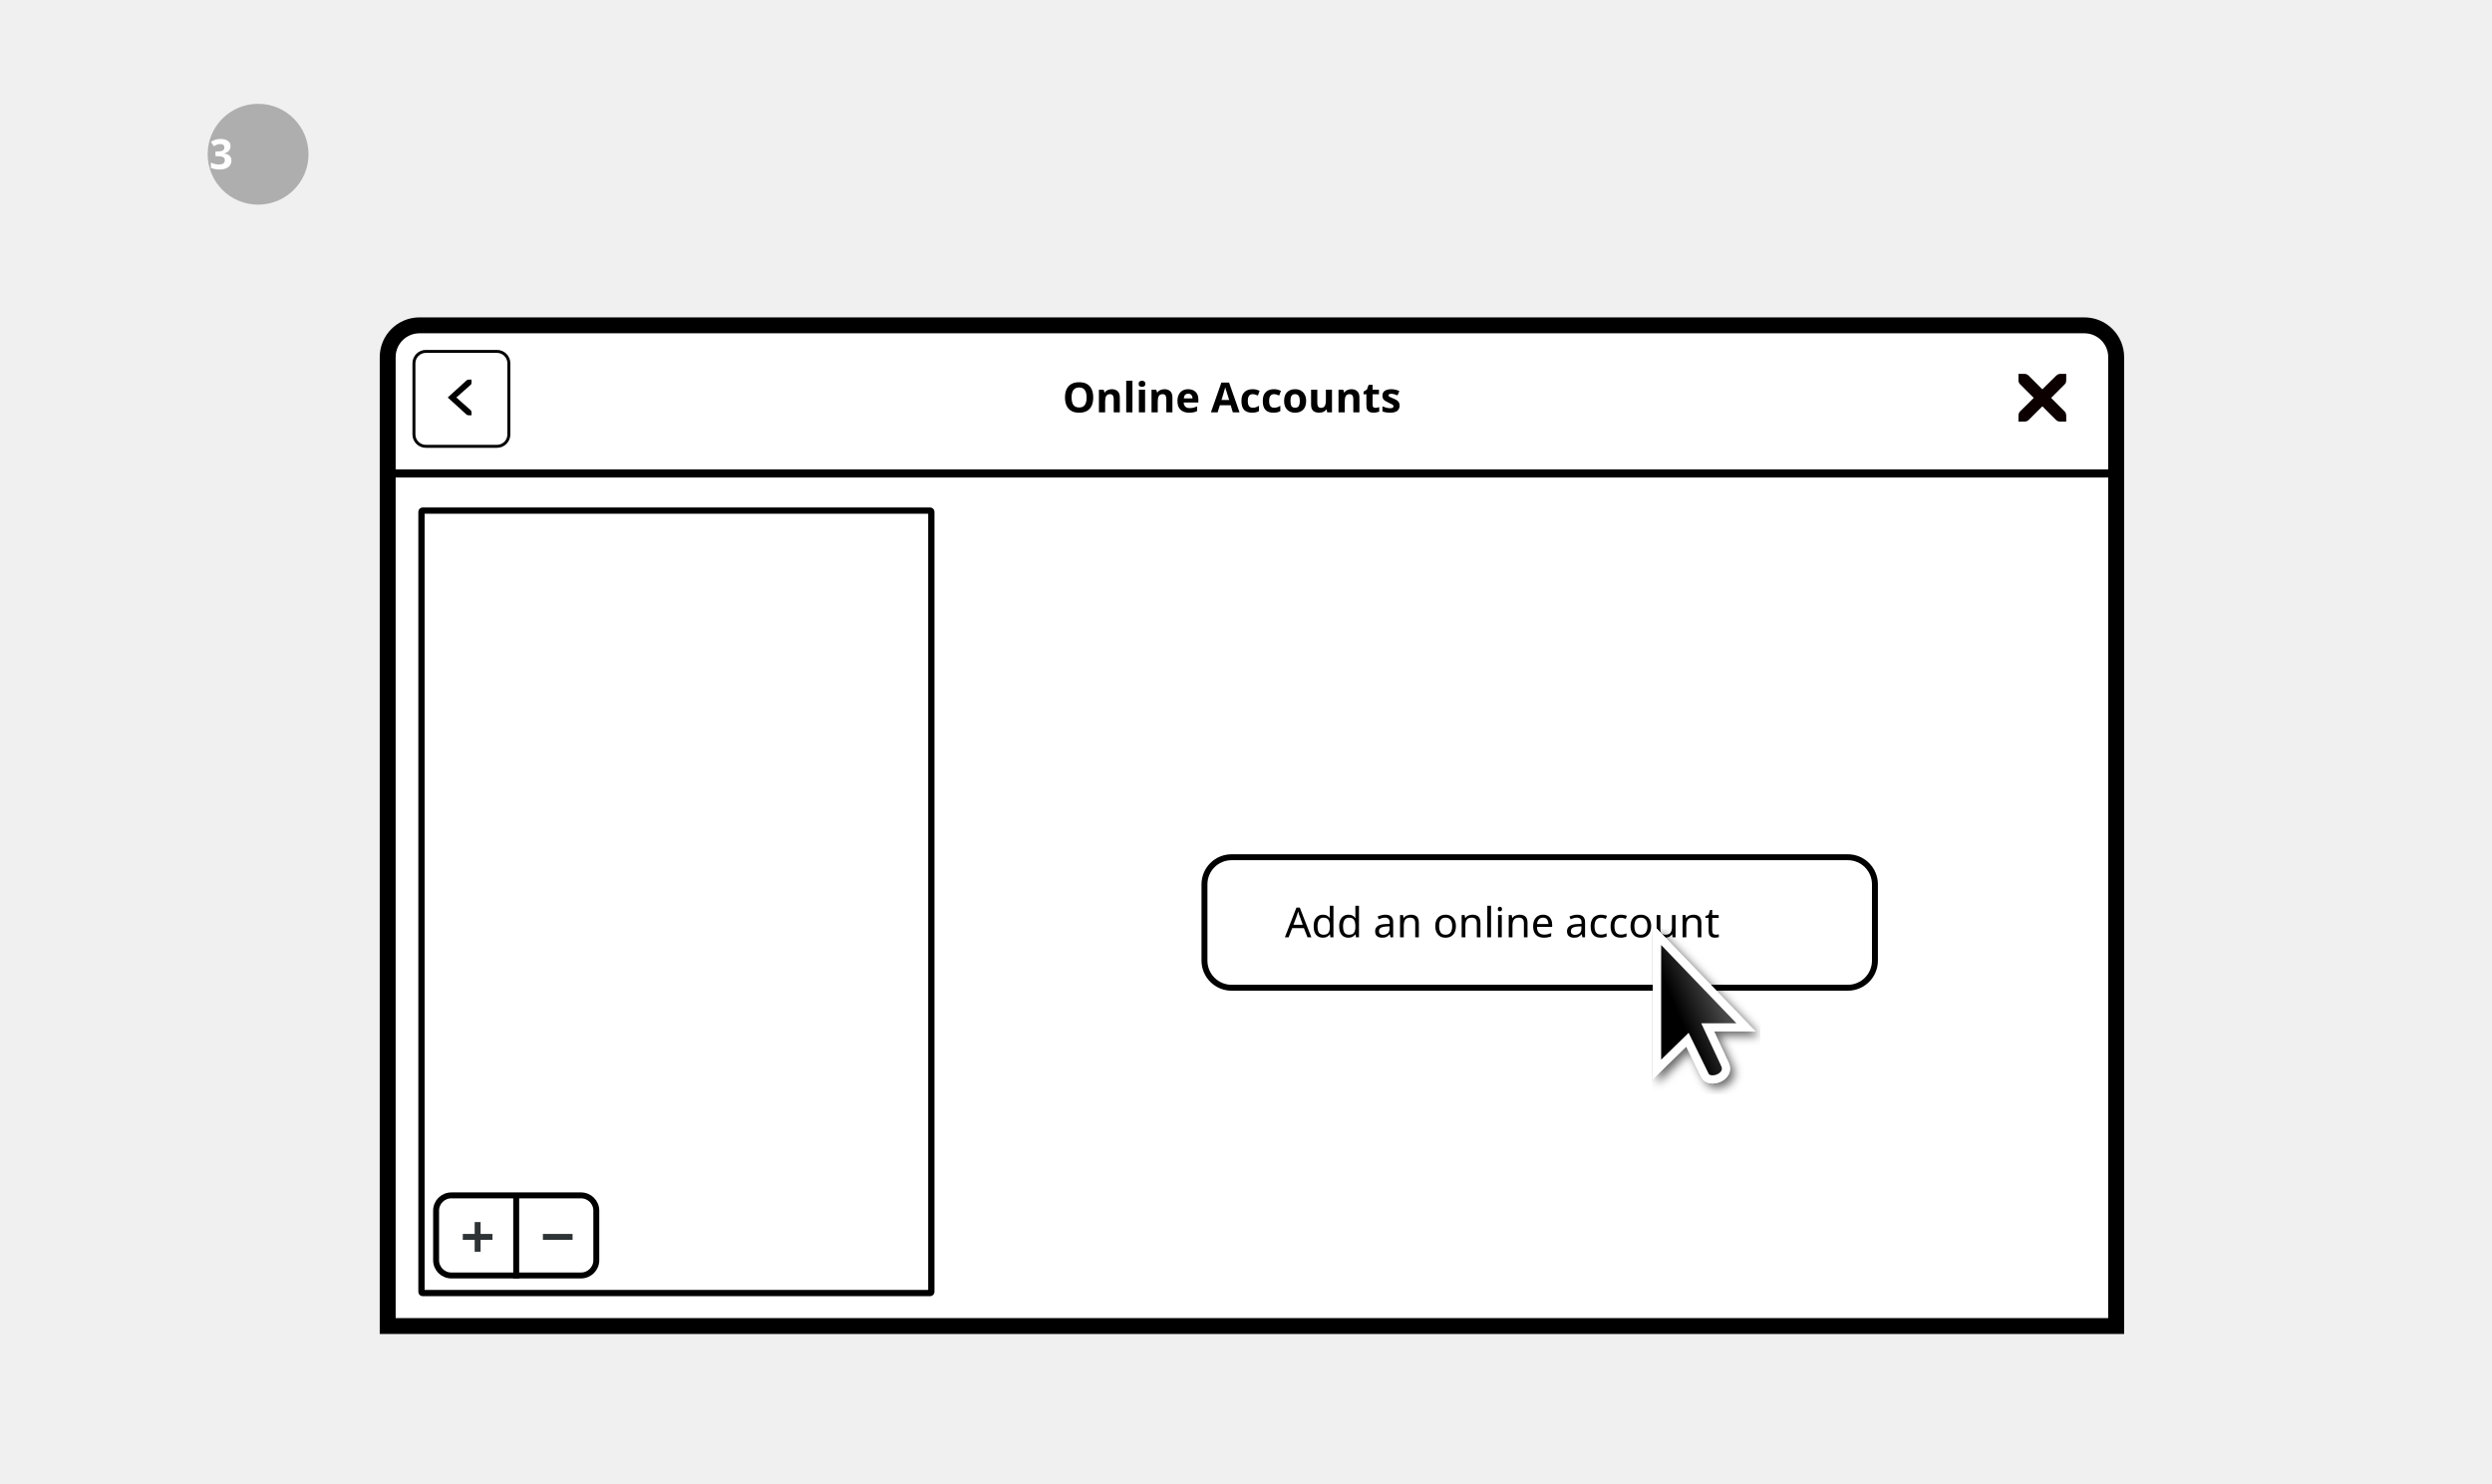
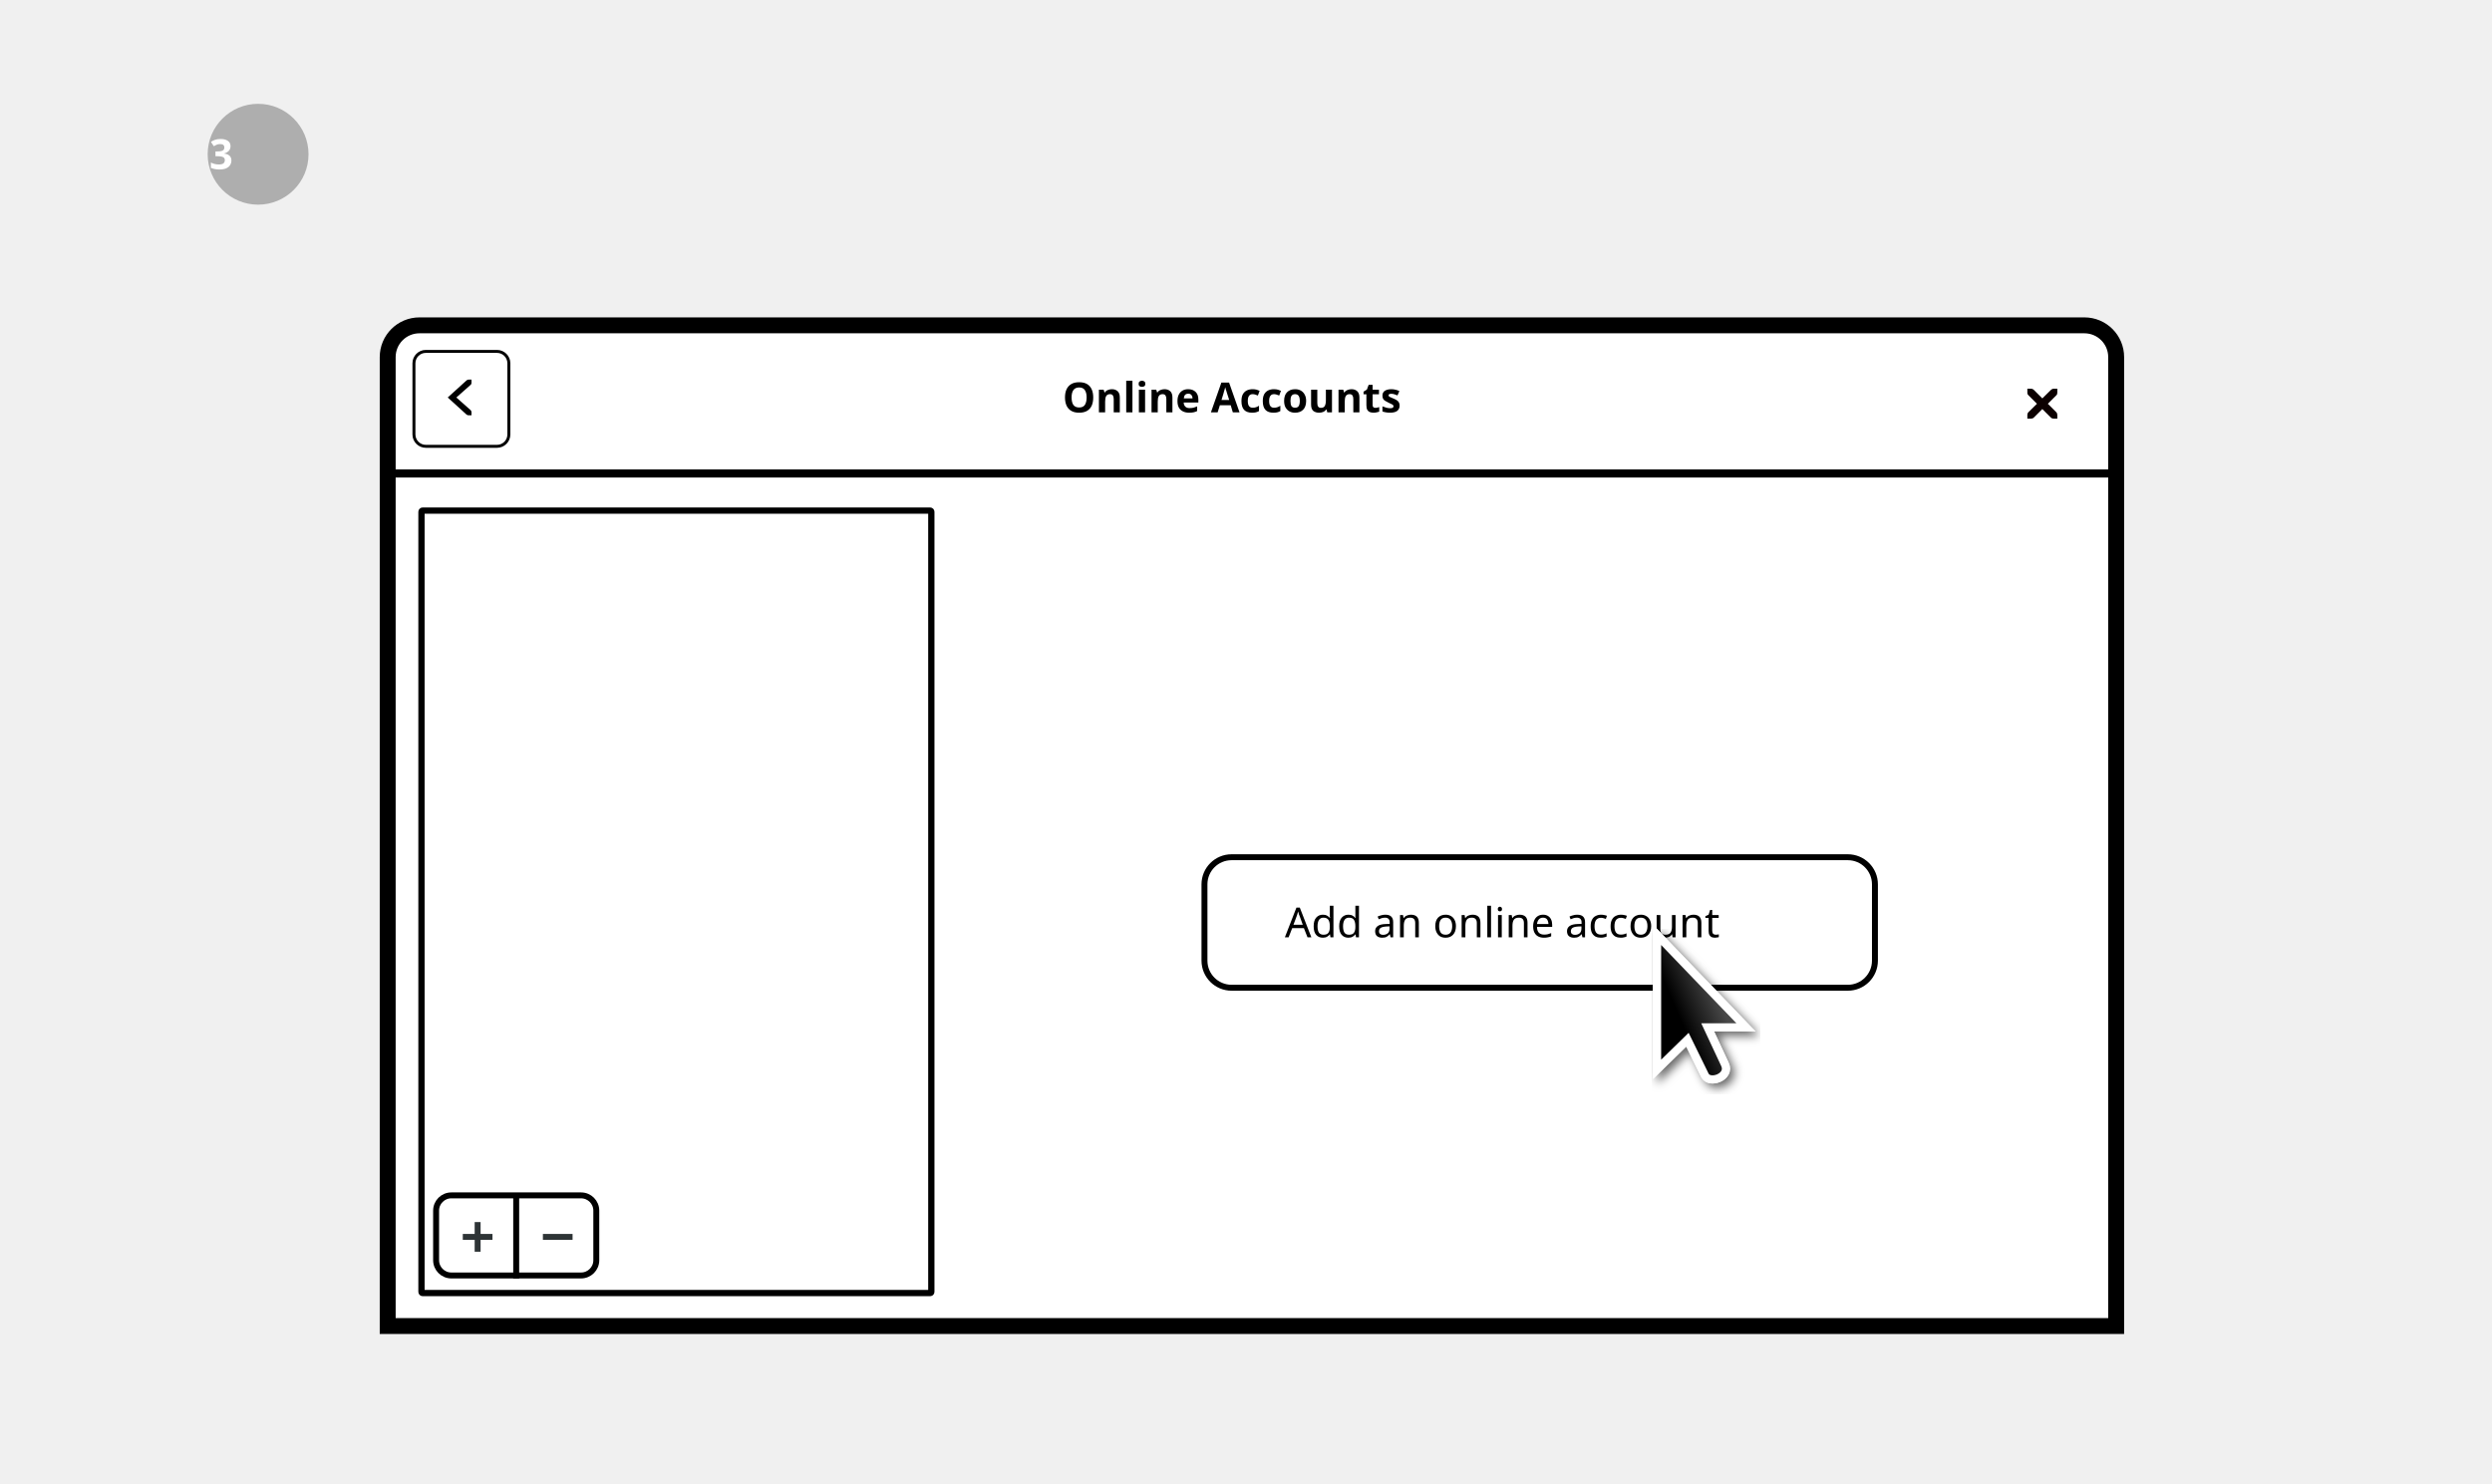
<svg xmlns="http://www.w3.org/2000/svg" xmlns:ns1="http://www.openswatchbook.org/uri/2009/osb" xmlns:xlink="http://www.w3.org/1999/xlink" height="500" id="svg10075" version="1.1" width="840">
  <defs id="defs10077">
    <linearGradient id="RHEL7" ns1:paint="gradient">
      <stop id="stop13323" offset="0" style="stop-color:#a3dbe8;stop-opacity:1;" />
      <stop id="stop13325" offset="1" style="stop-color:#a3dbe8;stop-opacity:1;" />
    </linearGradient>
    <linearGradient id="GNOME" ns1:paint="gradient">
      <stop id="stop11074" offset="0" style="stop-color:#eeedec;stop-opacity:1;" />
      <stop id="stop11076" offset="1" style="stop-color:#eeedec;stop-opacity:1" />
    </linearGradient>
    <linearGradient id="BLANK" ns1:paint="gradient">
      <stop id="stop7012" offset="0" style="stop-color:#eeedec;stop-opacity:0;" />
      <stop id="stop7014" offset="1" style="stop-color:#eeedec;stop-opacity:0" />
    </linearGradient>
    <linearGradient gradientTransform="matrix(1.183438,0,0,0.896461,5.70167,415.6038)" gradientUnits="userSpaceOnUse" id="linearGradient7064" x1="-18.338" x2="713.429" y1="490.549" y2="490.549" xlink:href="#GNOME" />
    <filter color-interpolation-filters="sRGB" height="1.131" id="filter5601" width="1.206" x="-0.103" y="-0.065">
      <feGaussianBlur id="feGaussianBlur5603" stdDeviation="0.611" />
    </filter>
    <linearGradient gradientUnits="userSpaceOnUse" id="linearGradient5885" x1="29.09" x2="33.971" y1="11.773" y2="9.709" xlink:href="#linearGradient5716" />
    <linearGradient id="linearGradient5716">
      <stop id="stop5718" offset="0" style="stop-color:#000000;stop-opacity:1;" />
      <stop id="stop5720" offset="1" style="stop-color:#484848;stop-opacity:1;" />
    </linearGradient>
    <linearGradient gradientUnits="userSpaceOnUse" id="linearGradient17441" x1="29.09" x2="33.971" y1="11.773" y2="9.709" xlink:href="#linearGradient5716" />
    <linearGradient id="linearGradient17443">
      <stop id="stop17445" offset="0" style="stop-color:#000000;stop-opacity:1;" />
      <stop id="stop17447" offset="1" style="stop-color:#484848;stop-opacity:1;" />
    </linearGradient>
    <linearGradient gradientUnits="userSpaceOnUse" id="linearGradient17453" x1="29.09" x2="33.971" y1="11.773" y2="9.709" xlink:href="#linearGradient5716" />
    <linearGradient gradientUnits="userSpaceOnUse" id="linearGradient17455" x1="29.09" x2="33.971" y1="11.773" y2="9.709" xlink:href="#linearGradient5716" />
  </defs>
  <g id="layer1" transform="translate(0,-992.3622)">
    <rect height="656" id="background" style="fill:url(#BLANK);" width="866" x="-16" y="855.362" />
  </g>
  <g id="layer2" transform="translate(0,-540)">
    <g id="g11020" transform="translate(-35,-139.3622)">
-       <path d="m 137,278 c 0,9.389 -7.611,17 -17,17 -9.389,0 -17,-7.611 -17,-17 0,-9.389 7.611,-17 17,-17 9.389,0 17,7.611 17,17 z" id="path11014" style="color:#000000;fill:#000000;fill-opacity:0.275;stroke:none;stroke-width:1.07;marker:none;visibility:visible;display:inline;overflow:visible;enable-background:accumulate" transform="translate(2,453.3622)" />
+       <path d="m 137,278 a 17,17 0 0 1 -17,17 17,17 0 0 1 -17,-17 17,17 0 0 1 17,-17 17,17 0 0 1 17,17 z" id="path11014" style="color:#000000;fill:#000000;fill-opacity:0.275;stroke:none;stroke-width:1.07;marker:none;visibility:visible;display:inline;overflow:visible;enable-background:accumulate" transform="translate(2,453.3622)" />
      <text id="text11016" style="font-size:14px;font-style:normal;font-variant:normal;font-weight:bold;font-stretch:normal;text-align:center;line-height:125%;letter-spacing:0px;word-spacing:0px;writing-mode:lr-tb;text-anchor:middle;fill:#ffffff;fill-opacity:1;stroke:none;font-family:Cantarell;-inkscape-font-specification:Cantarell Bold" x="122.293" y="736.362" xml:space="preserve">
        <tspan id="tspan11018" x="122.293" y="736.362">3</tspan>
      </text>
    </g>
    <g id="g4890" style="display:inline" transform="matrix(2.683333,0,0,2.683333,-1275.51,-1072.854)">
      <path d="m 528.047,641.939 209.13,0 c 2.216,0 4,1.784 4,4 l 0,121.727 -4,0 -209.13,0 -4,0 0,-121.727 c 0,-2.216 1.784,-4 4,-4 z" id="path5430" style="fill:#ffffff;fill-opacity:1;stroke:#000000;stroke-width:2;stroke-miterlimit:4;stroke-opacity:1" />
      <path d="m 524.598,660.548 c 212.461,0 216.298,0 216.298,0" id="path5361" style="fill:none;stroke:#000000;stroke-width:1.015;stroke-linecap:butt;stroke-linejoin:miter;stroke-miterlimit:4;stroke-opacity:1;stroke-dasharray:none" />
-       <g id="g5363" style="fill:#0c0000;fill-opacity:1" transform="matrix(0.7499781,0,0,0.7499781,725.9032,645.0342)">
-         <g id="g5365" style="fill:#0c0000;fill-opacity:1;display:inline" transform="translate(-60,-518)" />
+       <g id="g5363" style="fill:#0c0000;fill-opacity:1" transform="matrix(0.4705848,0,0,0.4705848,728.1379,648.0146)">
+         <g id="g5365" style="display:inline;fill:#0c0000;fill-opacity:1" transform="translate(-60,-518)" />
        <g id="g5367" style="fill:#0c0000;fill-opacity:1" transform="translate(-60,-518)" />
        <g id="g5369" style="fill:#0c0000;fill-opacity:1" transform="translate(-60,-518)" />
        <g id="g5371" style="fill:#0c0000;fill-opacity:1" transform="translate(-60,-518)">
-           <g id="g5373" style="fill:#0c0000;fill-opacity:1;display:inline" transform="translate(19,-242)">
-             <path d="m 45,764 1,0 c 0.01,-1.2e-4 0.021,-4.6e-4 0.031,0 0.255,0.011 0.51,0.129 0.688,0.312 L 49,766.594 51.312,764.312 C 51.578,764.082 51.759,764.007 52,764 l 1,0 0,1 c 0,0.286 -0.034,0.551 -0.25,0.75 l -2.281,2.281 2.25,2.25 C 52.907,770.469 53,770.735 53,771 l 0,1 -1,0 c -0.265,-10e-6 -0.531,-0.093 -0.719,-0.281 L 49,769.438 46.719,771.719 C 46.531,771.907 46.265,772 46,772 l -1,0 0,-1 c -3e-6,-0.265 0.093,-0.531 0.281,-0.719 l 2.281,-2.25 L 45.281,765.75 C 45.071,765.555 44.978,765.281 45,765 l 0,-1 z" id="path5375" style="font-size:xx-small;font-style:normal;font-variant:normal;font-weight:normal;font-stretch:normal;text-indent:0;text-align:start;text-decoration:none;line-height:normal;letter-spacing:normal;word-spacing:normal;text-transform:none;direction:ltr;block-progression:tb;writing-mode:lr-tb;text-anchor:start;color:#bebebe;fill:#0c0000;fill-opacity:1;fill-rule:nonzero;stroke:none;stroke-width:1.781;marker:none;visibility:visible;display:inline;overflow:visible;enable-background:new;font-family:Andale Mono;-inkscape-font-specification:Andale Mono" />
+           <g id="g5373" style="display:inline;fill:#0c0000;fill-opacity:1" transform="translate(19,-242)">
+             <path d="m 45,764 1,0 c 0.01,-1.2e-4 0.021,-4.6e-4 0.031,0 0.255,0.011 0.51,0.129 0.688,0.312 L 49,766.594 51.312,764.312 C 51.578,764.082 51.759,764.007 52,764 l 1,0 0,1 c 0,0.286 -0.034,0.551 -0.25,0.75 l -2.281,2.281 2.25,2.25 C 52.907,770.469 53,770.735 53,771 l 0,1 -1,0 c -0.265,-10e-6 -0.531,-0.093 -0.719,-0.281 L 49,769.438 46.719,771.719 C 46.531,771.907 46.265,772 46,772 l -1,0 0,-1 c -3e-6,-0.265 0.093,-0.531 0.281,-0.719 l 2.281,-2.25 L 45.281,765.75 C 45.071,765.555 44.978,765.281 45,765 l 0,-1 z" id="path5375" style="color:#bebebe;font-style:normal;font-variant:normal;font-weight:normal;font-stretch:normal;font-size:xx-small;line-height:normal;font-family:'Andale Mono';-inkscape-font-specification:'Andale Mono';text-indent:0;text-align:start;text-decoration:none;text-decoration-line:none;letter-spacing:normal;word-spacing:normal;text-transform:none;direction:ltr;block-progression:tb;writing-mode:lr-tb;text-anchor:start;display:inline;overflow:visible;visibility:visible;fill:#0c0000;fill-opacity:1;fill-rule:nonzero;stroke:none;stroke-width:1.781;marker:none;enable-background:new" />
          </g>
        </g>
        <g id="g5377" style="fill:#0c0000;fill-opacity:1" transform="translate(-60,-518)" />
        <g id="g5379" style="fill:#0c0000;fill-opacity:1" transform="translate(-60,-518)" />
        <g id="g5381" style="fill:#0c0000;fill-opacity:1" transform="translate(-60,-518)" />
      </g>
      <rect height="98.306" id="rect12010" rx="0.143" ry="0.158" style="color:#000000;fill:none;stroke:#000000;stroke-width:0.788;stroke-opacity:1;marker:none;visibility:visible;display:inline;overflow:visible;enable-background:accumulate" width="64.046" x="528.291" y="665.216" />
      <text id="text12012" style="font-size:5.217px;font-style:normal;font-variant:normal;font-weight:bold;font-stretch:normal;text-align:center;line-height:125%;letter-spacing:0px;word-spacing:0px;writing-mode:lr-tb;text-anchor:middle;fill:#000000;fill-opacity:1;stroke:none;font-family:Cantarell;-inkscape-font-specification:Cantarell Bold" x="634.848" y="652.865" xml:space="preserve">
        <tspan id="tspan12014" x="634.848" y="652.865">Online Accounts</tspan>
      </text>
      <rect height="16.398" id="rect17494" rx="3.405" ry="3.405" style="color:#000000;fill:none;stroke:#000000;stroke-width:0.745;stroke-linecap:square;stroke-linejoin:miter;stroke-miterlimit:4;stroke-opacity:1;stroke-dasharray:none;stroke-dashoffset:0;marker:none;visibility:visible;display:inline;overflow:visible;enable-background:accumulate" width="84.224" x="626.65" y="708.765" />
      <text id="text17496" style="font-size:5.217px;font-style:normal;font-variant:normal;font-weight:normal;font-stretch:normal;text-align:center;line-height:125%;letter-spacing:0px;word-spacing:0px;writing-mode:lr-tb;text-anchor:middle;fill:#000000;fill-opacity:1;stroke:none;font-family:Cantarell;-inkscape-font-specification:Cantarell" x="668.813" y="718.828" xml:space="preserve">
        <tspan id="tspan17498" x="668.813" y="718.828">Add an online account</tspan>
      </text>
      <g id="default-pointer-c" style="display:inline" transform="matrix(1.028173,0,0,1.028173,656.1496,716.1309)">
        <path d="m 27.135,2.848 0,16.44 3.712,-3.624 2.121,4.331 c 0.52,1.171 3.221,0.23 2.453,-1.337 l -2.099,-4.497 4.685,0 L 27.135,2.848 z" id="path5567" style="opacity:0.6;color:#000000;fill:#000000;fill-opacity:1;fill-rule:nonzero;stroke:#000000;stroke-width:1;stroke-linecap:butt;stroke-linejoin:miter;stroke-miterlimit:10;stroke-opacity:1;stroke-dasharray:none;stroke-dashoffset:0;marker:none;visibility:visible;display:block;overflow:visible;filter:url(#filter5601);enable-background:accumulate" />
        <path d="m 26.605,2.318 0,16.44 3.712,-3.624 2.121,4.331 c 0.52,1.171 3.221,0.23 2.453,-1.337 l -2.099,-4.497 4.685,0 L 26.605,2.318 z" id="path5565" style="color:#000000;fill:url(#linearGradient17453);fill-opacity:1;fill-rule:nonzero;stroke:#ffffff;stroke-width:1;stroke-linecap:butt;stroke-linejoin:miter;stroke-miterlimit:10;stroke-opacity:1;stroke-dasharray:none;stroke-dashoffset:0;marker:none;visibility:visible;display:block;overflow:visible;enable-background:accumulate" />
        <path d="m 26.605,2.318 0,16.44 3.712,-3.624 2.121,4.331 c 0.52,1.171 3.221,0.23 2.453,-1.337 l -2.099,-4.497 4.685,0 L 26.605,2.318 z" id="path6242" style="color:#000000;fill:url(#linearGradient17455);fill-opacity:1;fill-rule:nonzero;stroke:#ffffff;stroke-width:1;stroke-linecap:butt;stroke-linejoin:miter;stroke-miterlimit:10;stroke-opacity:1;stroke-dasharray:none;stroke-dashoffset:0;marker:none;visibility:visible;display:block;overflow:visible;enable-background:accumulate" />
      </g>
      <rect height="10.062" id="rect17500" rx="1.914" ry="1.914" style="color:#000000;fill:none;stroke:#000000;stroke-width:0.745;stroke-linecap:square;stroke-linejoin:miter;stroke-miterlimit:4;stroke-opacity:1;stroke-dasharray:none;stroke-dashoffset:0;marker:none;visibility:visible;display:inline;overflow:visible;enable-background:accumulate" width="20.124" x="530.128" y="751.25" />
      <path d="m 540.19,751.529 0,9.783" id="path17502" style="color:#000000;fill:none;stroke:#000000;stroke-width:0.745;stroke-linecap:square;stroke-linejoin:miter;stroke-miterlimit:4;stroke-opacity:1;stroke-dasharray:none;stroke-dashoffset:0;marker:none;visibility:visible;display:inline;overflow:visible;enable-background:accumulate" />
      <g id="g31978" style="display:inline" transform="matrix(0.3726708,0,0,0.3726708,534.9727,650.6288)">
        <rect height="16" id="rect31980" style="color:#bebebe;fill:none;stroke:none;stroke-width:1;marker:none;visibility:visible;display:inline;overflow:visible" width="16" x="20" y="276" />
        <rect height="2" id="rect31984" style="color:#bebebe;fill:#2e3436;fill-opacity:1;stroke:none;stroke-width:1;marker:none;visibility:visible;display:inline;overflow:visible" width="10" x="23" y="283" />
      </g>
      <g id="g31988" style="display:inline" transform="matrix(0.3726708,0,0,0.3726708,524.9106,650.6288)">
        <rect height="16" id="rect31990" style="color:#bebebe;fill:none;stroke:none;stroke-width:1;marker:none;visibility:visible;display:inline;overflow:visible" width="16" x="20" y="276" />
        <path d="m -174,512 0,4 -4,0 0,2 4,0 0,4 2,0 0,-4 4,0 0,-2 -4,0 0,-4 -2,0 z" id="rect31992" style="color:#bebebe;fill:#2e3436;fill-opacity:1;stroke:none;stroke-width:1;marker:none;visibility:visible;display:inline;overflow:visible" transform="translate(201,-233)" />
      </g>
      <g id="g4705" style="display:inline" transform="matrix(0.3726708,0,0,0.3726708,492.8318,454.9682)">
        <rect height="16" id="rect10837-5-8-1" style="color:#bebebe;fill:none;stroke:none;stroke-width:1;marker:none;visibility:visible;display:inline;overflow:visible;enable-background:new" transform="scale(-1,1)" width="16" x="-116" y="518" />
        <path d="m 112.014,520 -1,0 c -0.01,-1.2e-4 -0.021,-4.6e-4 -0.031,0 -0.255,0.011 -0.51,0.129 -0.688,0.312 l -6.298,5.719 6.298,5.719 c 0.188,0.188 0.453,0.281 0.719,0.281 l 1,0 0,-1 c 0,-0.265 -0.093,-0.531 -0.281,-0.719 l -4.829,-4.281 4.829,-4.281 c 0.211,-0.195 0.303,-0.469 0.281,-0.75 z" id="path10839-9-9-5" style="font-size:medium;font-style:normal;font-variant:normal;font-weight:normal;font-stretch:normal;text-indent:0;text-align:start;text-decoration:none;line-height:normal;letter-spacing:normal;word-spacing:normal;text-transform:none;direction:ltr;block-progression:tb;writing-mode:lr-tb;text-anchor:start;color:#bebebe;fill:#000000;fill-opacity:1;fill-rule:nonzero;stroke:none;stroke-width:1.781;marker:none;visibility:visible;display:inline;overflow:visible;enable-background:new;font-family:Andale Mono;-inkscape-font-specification:Andale Mono" />
      </g>
      <rect height="11.925" id="rect15386" rx="1.491" ry="1.491" style="color:#000000;fill:none;stroke:#000000;stroke-width:0.373;stroke-miterlimit:4;stroke-opacity:1;stroke-dasharray:none;marker:none;visibility:visible;display:inline;overflow:visible;enable-background:accumulate" width="11.925" x="527.344" y="645.214" />
    </g>
  </g>
</svg>
